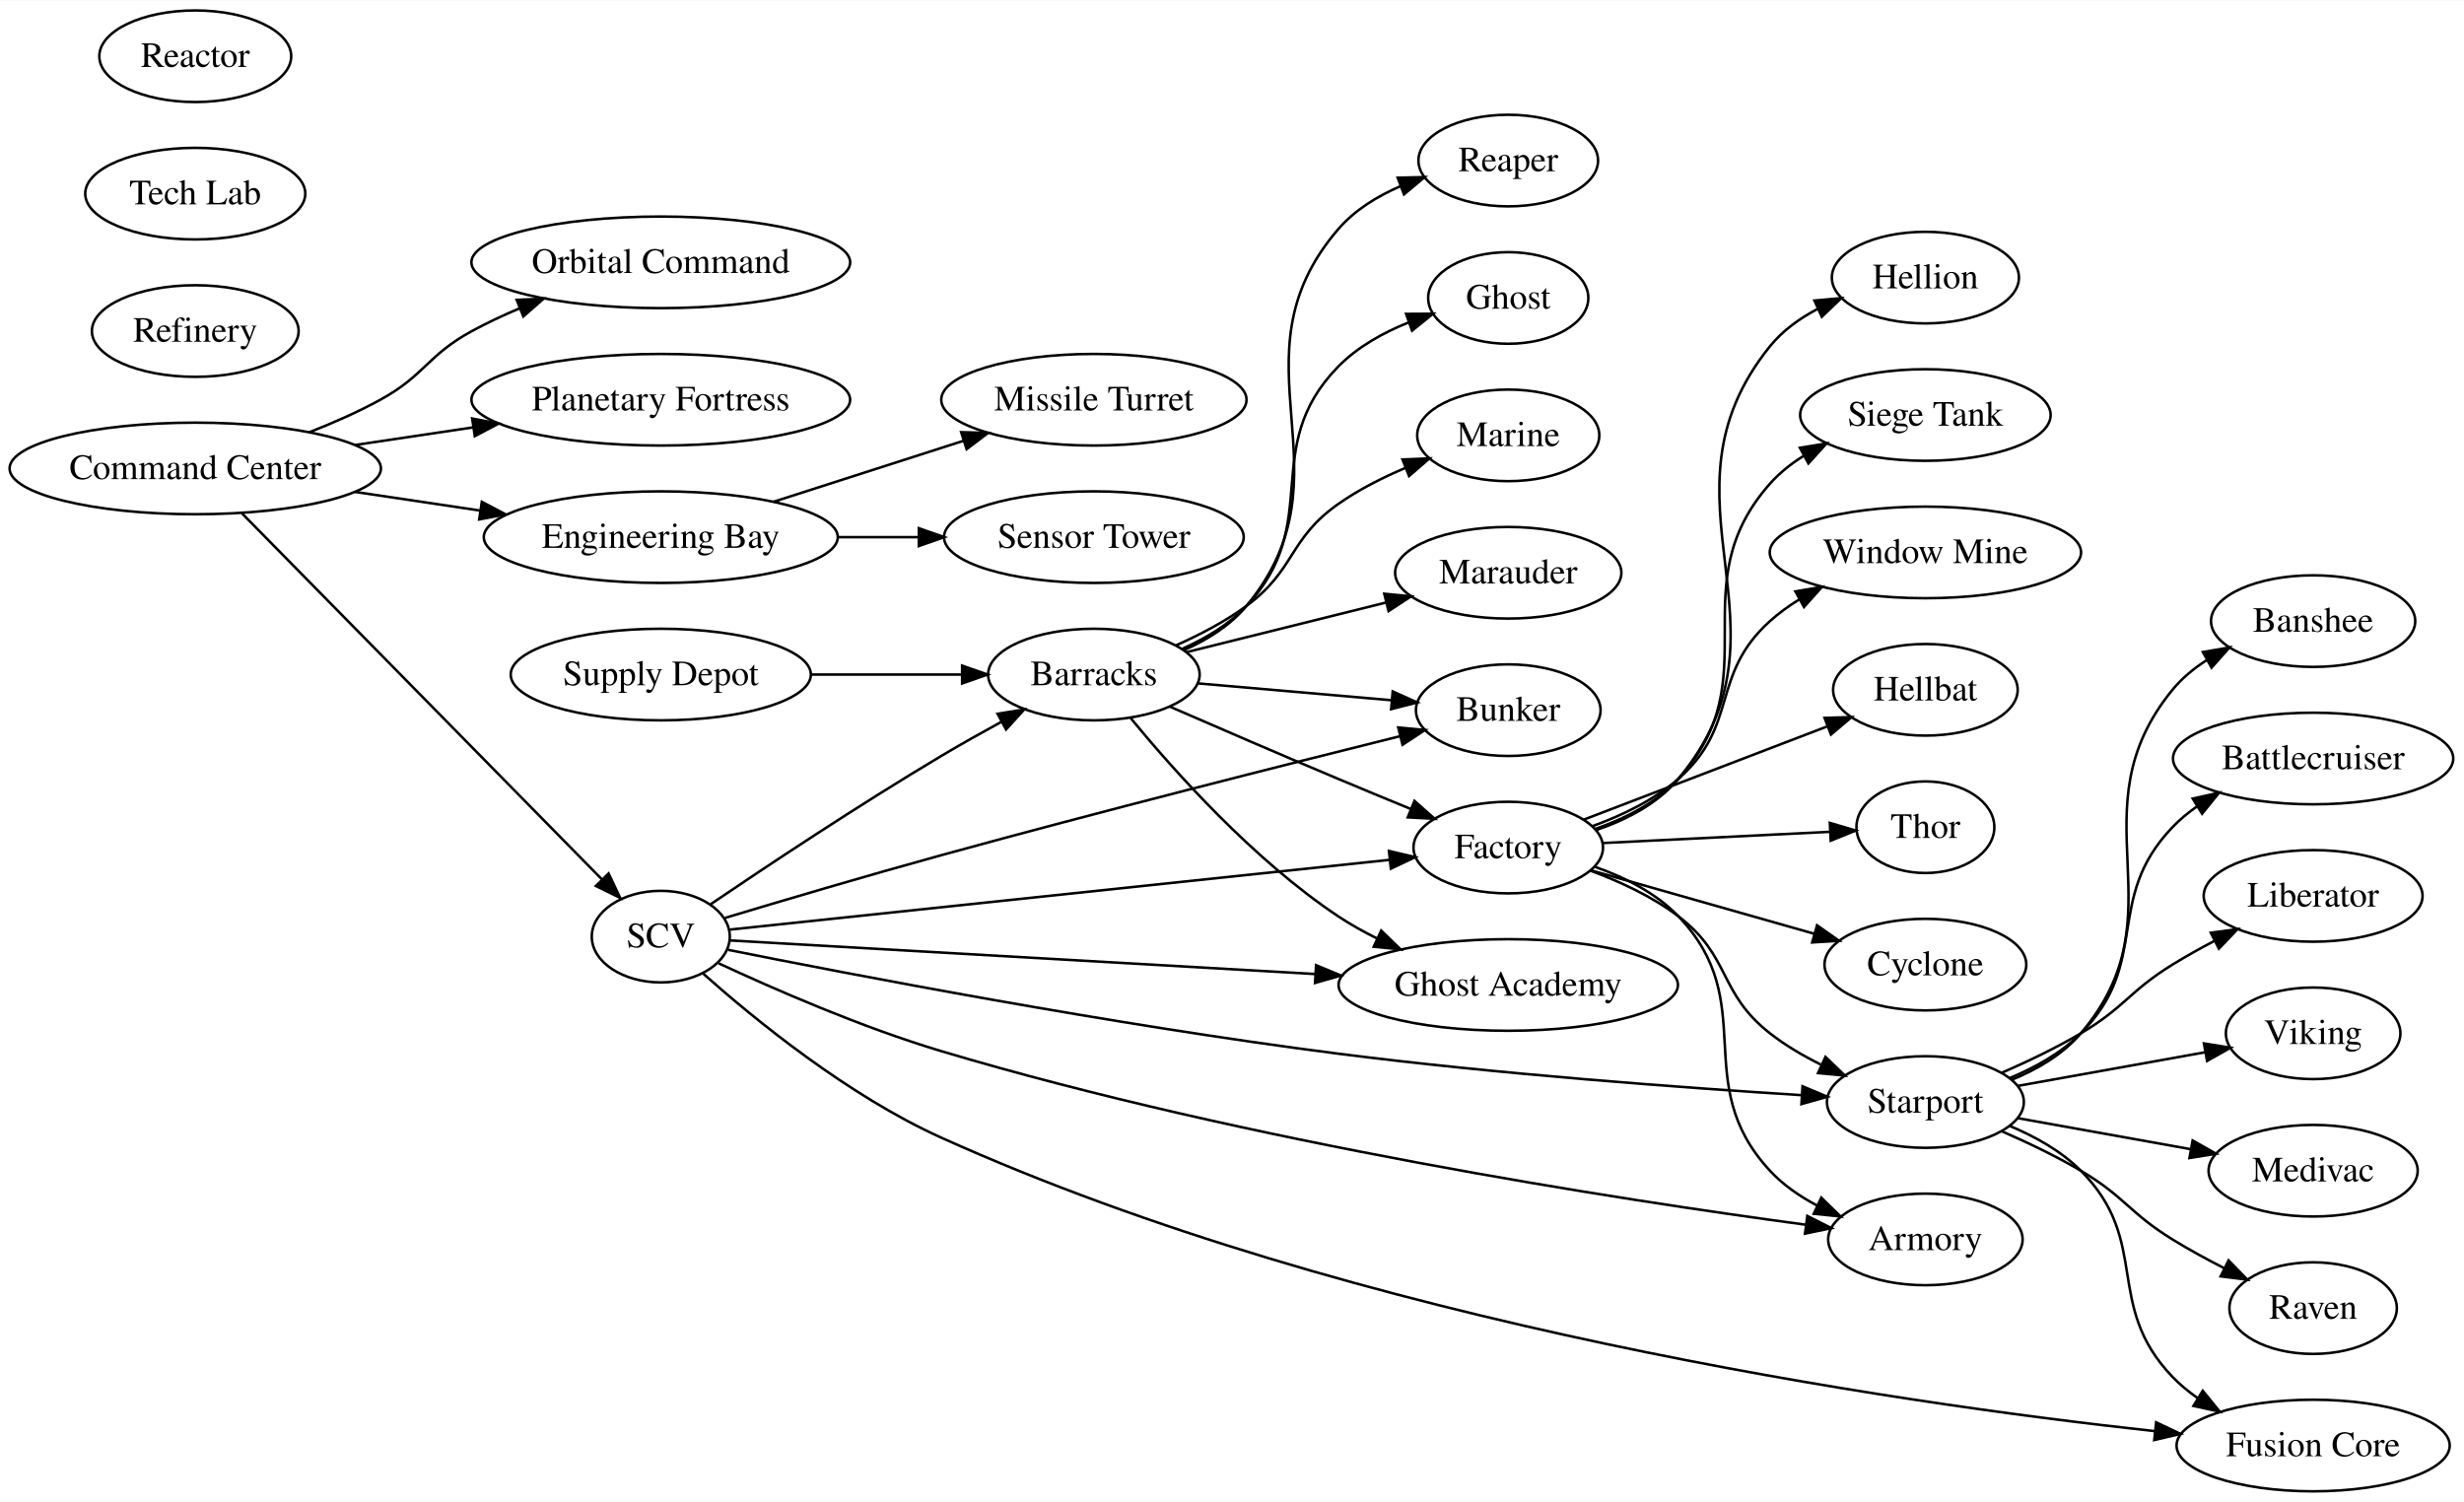
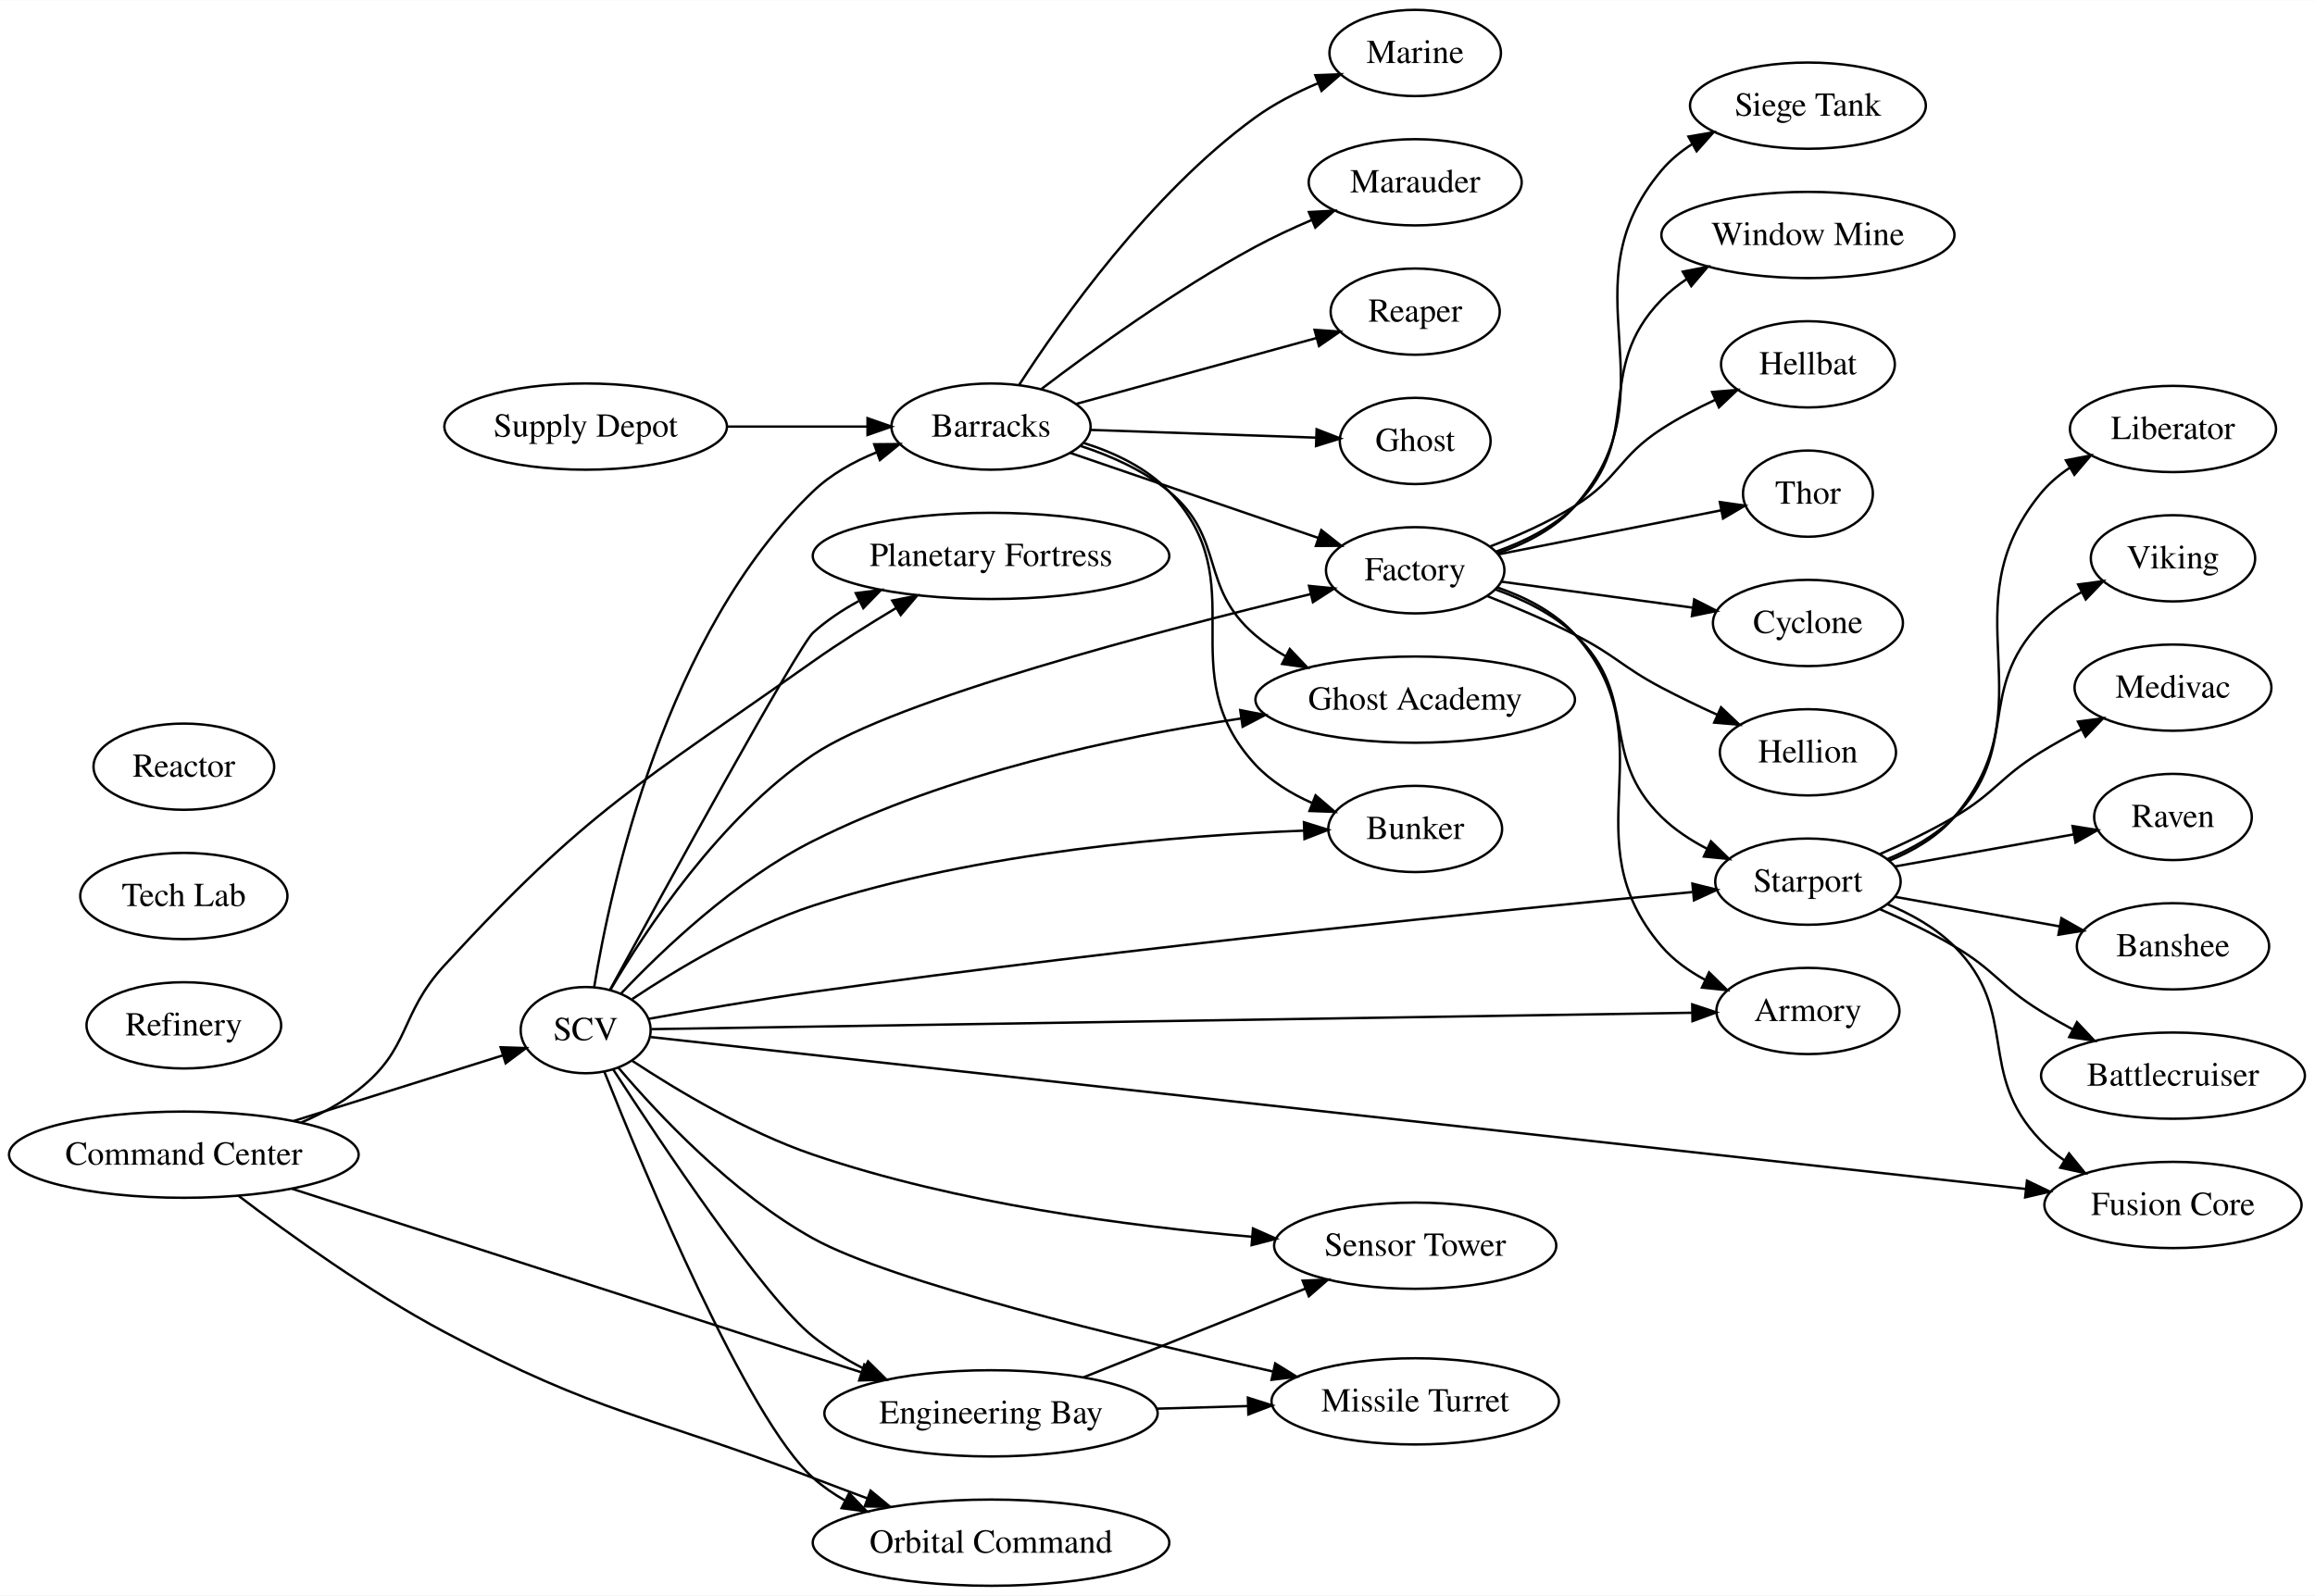
- <svg xmlns="http://www.w3.org/2000/svg" width="968pt" height="590pt" viewBox="0.00 0.00 968.34 590.00">
-   <g id="graph0" class="graph" transform="scale(1 1) rotate(0) translate(4 586)">
-     <polygon fill="white" stroke="none" points="-4,4 -4,-586 964.336,-586 964.336,4 -4,4" />
+ <svg xmlns="http://www.w3.org/2000/svg" width="966pt" height="666pt" viewBox="0.00 0.00 966.33 666.00">
+   <g id="graph0" class="graph" transform="scale(1 1) rotate(0) translate(4 662)">
+     <polygon fill="white" stroke="none" points="-4,4 -4,-662 962.332,-662 962.332,4 -4,4" />
    <g id="node1" class="node">
-       <ellipse fill="none" stroke="black" cx="255.686" cy="-321" rx="58.984" ry="18" />
-       <text text-anchor="middle" x="255.686" y="-316.8" font-family="Times,serif" font-size="14.00">Supply Depot</text>
+       <ellipse fill="none" stroke="black" cx="240.465" cy="-484" rx="58.984" ry="18" />
+       <text text-anchor="middle" x="240.465" y="-479.8" font-family="Times,serif" font-size="14.00">Supply Depot</text>
    </g>
    <g id="node2" class="node">
-       <ellipse fill="none" stroke="black" cx="425.893" cy="-321" rx="41.568" ry="18" />
-       <text text-anchor="middle" x="425.893" y="-316.8" font-family="Times,serif" font-size="14.00">Barracks</text>
+       <ellipse fill="none" stroke="black" cx="409.67" cy="-484" rx="41.568" ry="18" />
+       <text text-anchor="middle" x="409.67" y="-479.8" font-family="Times,serif" font-size="14.00">Barracks</text>
    </g>
    <g id="edge1" class="edge">
-       <path fill="none" stroke="black" d="M315.045,-321C334.26,-321 355.458,-321 374.066,-321" />
-       <polygon fill="black" stroke="black" points="374.108,-324.5 384.108,-321 374.108,-317.5 374.108,-324.5" />
+       <path fill="none" stroke="black" d="M299.476,-484C318.488,-484 339.454,-484 357.889,-484" />
+       <polygon fill="black" stroke="black" points="358.128,-487.5 368.128,-484 358.128,-480.5 358.128,-487.5" />
    </g>
    <g id="node4" class="node">
-       <ellipse fill="none" stroke="black" cx="588.734" cy="-415" rx="35.789" ry="18" />
-       <text text-anchor="middle" x="588.734" y="-410.8" font-family="Times,serif" font-size="14.00">Marine</text>
+       <ellipse fill="none" stroke="black" cx="586.73" cy="-640" rx="35.789" ry="18" />
+       <text text-anchor="middle" x="586.73" y="-635.8" font-family="Times,serif" font-size="14.00">Marine</text>
    </g>
    <g id="edge3" class="edge">
-       <path fill="none" stroke="black" d="M458.224,-332.492C467.568,-336.652 477.536,-341.865 485.887,-348 505.162,-362.16 502.332,-374.229 521.887,-388 529.91,-393.65 539.291,-398.392 548.417,-402.247" />
-       <polygon fill="black" stroke="black" points="547.18,-405.521 557.766,-405.943 549.753,-399.012 547.18,-405.521" />
+       <path fill="none" stroke="black" d="M421.365,-501.337C438.9,-528.497 476.214,-581.247 519.884,-613 527.82,-618.77 537.168,-623.559 546.29,-627.419" />
+       <polygon fill="black" stroke="black" points="545.057,-630.696 555.644,-631.109 547.626,-624.184 545.057,-630.696" />
    </g>
    <g id="node5" class="node">
-       <ellipse fill="none" stroke="black" cx="588.734" cy="-361" rx="44.458" ry="18" />
-       <text text-anchor="middle" x="588.734" y="-356.8" font-family="Times,serif" font-size="14.00">Marauder</text>
+       <ellipse fill="none" stroke="black" cx="586.73" cy="-586" rx="44.458" ry="18" />
+       <text text-anchor="middle" x="586.73" y="-581.8" font-family="Times,serif" font-size="14.00">Marauder</text>
    </g>
    <g id="edge4" class="edge">
-       <path fill="none" stroke="black" d="M462.191,-329.778C485.191,-335.498 515.473,-343.029 540.533,-349.262" />
-       <polygon fill="black" stroke="black" points="540.013,-352.739 550.562,-351.755 541.702,-345.945 540.013,-352.739" />
+       <path fill="none" stroke="black" d="M430.772,-499.745C452.075,-515.957 487.103,-541.285 519.884,-559 527.384,-563.053 535.624,-566.883 543.662,-570.315" />
+       <polygon fill="black" stroke="black" points="542.368,-573.567 552.946,-574.151 545.041,-567.098 542.368,-573.567" />
    </g>
    <g id="node6" class="node">
-       <ellipse fill="none" stroke="black" cx="588.734" cy="-523" rx="35.296" ry="18" />
-       <text text-anchor="middle" x="588.734" y="-518.8" font-family="Times,serif" font-size="14.00">Reaper</text>
+       <ellipse fill="none" stroke="black" cx="586.73" cy="-532" rx="35.296" ry="18" />
+       <text text-anchor="middle" x="586.73" y="-527.8" font-family="Times,serif" font-size="14.00">Reaper</text>
    </g>
    <g id="edge5" class="edge">
-       <path fill="none" stroke="black" d="M461.307,-330.609C470.431,-334.65 479.505,-340.269 485.887,-348 528.983,-400.206 477.754,-444.668 521.887,-496 528.344,-503.51 537.213,-508.964 546.35,-512.913" />
-       <polygon fill="black" stroke="black" points="545.288,-516.253 555.88,-516.507 547.758,-509.703 545.288,-516.253" />
+       <path fill="none" stroke="black" d="M445.257,-493.483C474.083,-501.387 515.182,-512.656 545.481,-520.964" />
+       <polygon fill="black" stroke="black" points="544.74,-524.39 555.309,-523.659 546.591,-517.639 544.74,-524.39" />
    </g>
    <g id="node7" class="node">
-       <ellipse fill="none" stroke="black" cx="588.734" cy="-469" rx="31.472" ry="18" />
-       <text text-anchor="middle" x="588.734" y="-464.8" font-family="Times,serif" font-size="14.00">Ghost</text>
+       <ellipse fill="none" stroke="black" cx="586.73" cy="-478" rx="31.472" ry="18" />
+       <text text-anchor="middle" x="586.73" y="-473.8" font-family="Times,serif" font-size="14.00">Ghost</text>
    </g>
    <g id="edge6" class="edge">
-       <path fill="none" stroke="black" d="M460.696,-331.147C469.807,-335.2 479.027,-340.69 485.887,-348 516.501,-380.622 490.626,-409.999 521.887,-442 529.477,-449.769 539.618,-455.387 549.664,-459.414" />
-       <polygon fill="black" stroke="black" points="548.586,-462.745 559.18,-462.806 550.936,-456.151 548.586,-462.745" />
+       <path fill="none" stroke="black" d="M451.273,-482.608C479.485,-481.641 516.932,-480.358 545.141,-479.391" />
+       <polygon fill="black" stroke="black" points="545.588,-482.878 555.462,-479.037 545.348,-475.882 545.588,-482.878" />
    </g>
    <g id="node8" class="node">
-       <ellipse fill="none" stroke="black" cx="588.734" cy="-253" rx="37.242" ry="18" />
-       <text text-anchor="middle" x="588.734" y="-248.8" font-family="Times,serif" font-size="14.00">Factory</text>
+       <ellipse fill="none" stroke="black" cx="586.73" cy="-424" rx="37.242" ry="18" />
+       <text text-anchor="middle" x="586.73" y="-419.8" font-family="Times,serif" font-size="14.00">Factory</text>
    </g>
    <g id="edge7" class="edge">
-       <path fill="none" stroke="black" d="M455.937,-308.301C474.715,-300.131 499.702,-289.335 521.887,-280 531.1,-276.123 541.066,-272.001 550.389,-268.174" />
-       <polygon fill="black" stroke="black" points="551.884,-271.344 559.813,-264.317 549.232,-264.866 551.884,-271.344" />
+       <path fill="none" stroke="black" d="M442.779,-472.995C471.904,-463.013 514.937,-448.264 546.175,-437.557" />
+       <polygon fill="black" stroke="black" points="547.545,-440.788 555.87,-434.234 545.275,-434.166 547.545,-440.788" />
    </g>
    <g id="node9" class="node">
-       <ellipse fill="none" stroke="black" cx="588.734" cy="-199" rx="66.694" ry="18" />
-       <text text-anchor="middle" x="588.734" y="-194.8" font-family="Times,serif" font-size="14.00">Ghost Academy</text>
+       <ellipse fill="none" stroke="black" cx="586.73" cy="-370" rx="66.694" ry="18" />
+       <text text-anchor="middle" x="586.73" y="-365.8" font-family="Times,serif" font-size="14.00">Ghost Academy</text>
    </g>
    <g id="edge9" class="edge">
-       <path fill="none" stroke="black" d="M440.376,-303.844C457.455,-283.063 488.686,-248.1 521.887,-226 526.697,-222.798 531.947,-219.865 537.316,-217.21" />
-       <polygon fill="black" stroke="black" points="538.8,-220.38 546.407,-213.004 535.861,-214.027 538.8,-220.38" />
+       <path fill="none" stroke="black" d="M447.1,-475.892C459.728,-471.773 473.347,-465.729 483.884,-457 507.832,-437.161 496.295,-417.265 519.884,-397 523.767,-393.664 528.119,-390.7 532.685,-388.076" />
+       <polygon fill="black" stroke="black" points="534.385,-391.137 541.664,-383.439 531.173,-384.918 534.385,-391.137" />
    </g>
    <g id="node10" class="node">
-       <ellipse fill="none" stroke="black" cx="588.734" cy="-307" rx="36.282" ry="18" />
-       <text text-anchor="middle" x="588.734" y="-302.8" font-family="Times,serif" font-size="14.00">Bunker</text>
+       <ellipse fill="none" stroke="black" cx="586.73" cy="-316" rx="36.282" ry="18" />
+       <text text-anchor="middle" x="586.73" y="-311.8" font-family="Times,serif" font-size="14.00">Bunker</text>
    </g>
    <g id="edge11" class="edge">
-       <path fill="none" stroke="black" d="M467.065,-317.503C490.084,-315.5 519.031,-312.98 542.802,-310.911" />
-       <polygon fill="black" stroke="black" points="543.321,-314.379 552.979,-310.025 542.714,-307.406 543.321,-314.379" />
+       <path fill="none" stroke="black" d="M448.303,-477.182C461.053,-473.193 474.441,-466.902 483.884,-457 520.553,-418.549 483.909,-382.102 519.884,-343 526.334,-335.989 534.873,-330.752 543.657,-326.856" />
+       <polygon fill="black" stroke="black" points="545.152,-330.029 553.197,-323.135 542.608,-323.508 545.152,-330.029" />
    </g>
    <g id="node3" class="node">
-       <ellipse fill="none" stroke="black" cx="255.686" cy="-218" rx="27.122" ry="18" />
-       <text text-anchor="middle" x="255.686" y="-213.8" font-family="Times,serif" font-size="14.00">SCV</text>
+       <ellipse fill="none" stroke="black" cx="240.465" cy="-232" rx="27.122" ry="18" />
+       <text text-anchor="middle" x="240.465" y="-227.8" font-family="Times,serif" font-size="14.00">SCV</text>
    </g>
    <g id="edge2" class="edge">
-       <path fill="none" stroke="black" d="M275.34,-230.775C296.856,-245.358 333.443,-269.688 365.9,-289 373.457,-293.496 381.685,-298.123 389.532,-302.412" />
-       <polygon fill="black" stroke="black" points="388.044,-305.586 398.506,-307.263 391.374,-299.428 388.044,-305.586" />
+       <path fill="none" stroke="black" d="M244.006,-249.912C250.891,-291.947 273.721,-397.827 335.457,-457 342.866,-464.101 352.3,-469.364 361.913,-473.254" />
+       <polygon fill="black" stroke="black" points="360.922,-476.617 371.517,-476.705 363.289,-470.03 360.922,-476.617" />
    </g>
    <g id="edge8" class="edge">
-       <path fill="none" stroke="black" d="M282.94,-220.776C339.088,-226.712 471.442,-240.705 541.835,-248.147" />
-       <polygon fill="black" stroke="black" points="541.855,-251.669 552.167,-249.24 542.591,-244.708 541.855,-251.669" />
+       <path fill="none" stroke="black" d="M250.724,-248.707C265.437,-273.735 296.514,-320.811 335.457,-347 369.672,-370.01 481.063,-399.073 543.077,-414.057" />
+       <polygon fill="black" stroke="black" points="542.412,-417.497 552.953,-416.425 544.044,-410.69 542.412,-417.497" />
    </g>
    <g id="edge10" class="edge">
-       <path fill="none" stroke="black" d="M282.94,-216.493C332.089,-213.672 439.628,-207.5 512.889,-203.296" />
-       <polygon fill="black" stroke="black" points="513.206,-206.783 522.989,-202.716 512.805,-199.795 513.206,-206.783" />
+       <path fill="none" stroke="black" d="M255.196,-247.252C272.249,-265.24 303.071,-294.743 335.457,-311 391.842,-339.304 462.248,-354.339 514.009,-362.129" />
+       <polygon fill="black" stroke="black" points="513.704,-365.621 524.103,-363.592 514.708,-358.693 513.704,-365.621" />
    </g>
    <g id="edge12" class="edge">
-       <path fill="none" stroke="black" d="M280.911,-225.351C302.999,-231.993 336.561,-241.935 365.9,-250 428.504,-267.21 501.493,-285.654 546.151,-296.757" />
-       <polygon fill="black" stroke="black" points="545.504,-300.203 556.053,-299.214 547.19,-293.409 545.504,-300.203" />
+       <path fill="none" stroke="black" d="M259.93,-244.998C278.213,-257.176 307.453,-274.836 335.457,-284 404.59,-306.623 489.343,-313.361 540.361,-315.303" />
+       <polygon fill="black" stroke="black" points="540.298,-318.803 550.409,-315.64 540.532,-311.807 540.298,-318.803" />
    </g>
    <g id="node11" class="node">
-       <ellipse fill="none" stroke="black" cx="752.671" cy="-153" rx="38.696" ry="18" />
-       <text text-anchor="middle" x="752.671" y="-148.8" font-family="Times,serif" font-size="14.00">Starport</text>
+       <ellipse fill="none" stroke="black" cx="750.668" cy="-294" rx="38.696" ry="18" />
+       <text text-anchor="middle" x="750.668" y="-289.8" font-family="Times,serif" font-size="14.00">Starport</text>
    </g>
    <g id="edge14" class="edge">
-       <path fill="none" stroke="black" d="M282.173,-212.798C329.304,-203.352 433.355,-183.315 521.887,-172 584.642,-163.979 657.492,-158.62 704.054,-155.694" />
-       <polygon fill="black" stroke="black" points="704.386,-159.18 714.151,-155.071 703.955,-152.193 704.386,-159.18" />
+       <path fill="none" stroke="black" d="M266.934,-236.747C285.807,-240.164 312.181,-244.729 335.457,-248 468.042,-266.631 625.375,-282.362 702.403,-289.651" />
+       <polygon fill="black" stroke="black" points="702.444,-293.171 712.728,-290.623 703.1,-286.201 702.444,-293.171" />
    </g>
    <g id="node12" class="node">
-       <ellipse fill="none" stroke="black" cx="752.671" cy="-99" rx="38.211" ry="18" />
-       <text text-anchor="middle" x="752.671" y="-94.8" font-family="Times,serif" font-size="14.00">Armory</text>
+       <ellipse fill="none" stroke="black" cx="750.668" cy="-240" rx="38.211" ry="18" />
+       <text text-anchor="middle" x="750.668" y="-235.8" font-family="Times,serif" font-size="14.00">Armory</text>
    </g>
    <g id="edge16" class="edge">
-       <path fill="none" stroke="black" d="M278.387,-207.532C300.093,-197.429 334.657,-182.329 365.9,-173 485.947,-137.153 632.366,-114.646 705.483,-104.794" />
-       <polygon fill="black" stroke="black" points="706.275,-108.219 715.726,-103.432 705.352,-101.28 706.275,-108.219" />
+       <path fill="none" stroke="black" d="M268.073,-232.419C349.718,-233.704 597.471,-237.604 702.162,-239.252" />
+       <polygon fill="black" stroke="black" points="702.376,-242.756 712.429,-239.414 702.486,-235.757 702.376,-242.756" />
    </g>
    <g id="node25" class="node">
-       <ellipse fill="none" stroke="black" cx="905.049" cy="-18" rx="53.68" ry="18" />
-       <text text-anchor="middle" x="905.049" y="-13.8" font-family="Times,serif" font-size="14.00">Fusion Core</text>
+       <ellipse fill="none" stroke="black" cx="903.045" cy="-159" rx="53.68" ry="18" />
+       <text text-anchor="middle" x="903.045" y="-154.8" font-family="Times,serif" font-size="14.00">Fusion Core</text>
    </g>
    <g id="edge30" class="edge">
-       <path fill="none" stroke="black" d="M272.394,-203.41C292.521,-185.522 329.209,-155.548 365.9,-139 528.782,-65.537 740.119,-34.883 842.743,-23.66" />
-       <polygon fill="black" stroke="black" points="843.354,-27.115 852.925,-22.572 842.61,-20.155 843.354,-27.115" />
+       <path fill="none" stroke="black" d="M267.768,-229.093C364.57,-218.396 702.582,-181.042 841.612,-165.678" />
+       <polygon fill="black" stroke="black" points="842.114,-169.144 851.669,-164.567 841.345,-162.187 842.114,-169.144" />
+     </g>
+     <g id="node30" class="node">
+       <ellipse fill="none" stroke="black" cx="409.67" cy="-18" rx="74.427" ry="18" />
+       <text text-anchor="middle" x="409.67" y="-13.8" font-family="Times,serif" font-size="14.00">Orbital Command</text>
+     </g>
+     <g id="edge33" class="edge">
+       <path fill="none" stroke="black" d="M248.224,-214.74C264.755,-173.269 307.887,-69.632 335.457,-45 339.397,-41.48 343.836,-38.406 348.53,-35.723" />
+       <polygon fill="black" stroke="black" points="350.462,-38.668 357.807,-31.033 347.304,-32.421 350.462,-38.668" />
+     </g>
+     <g id="node31" class="node">
+       <ellipse fill="none" stroke="black" cx="409.67" cy="-430" rx="74.419" ry="18" />
+       <text text-anchor="middle" x="409.67" y="-425.8" font-family="Times,serif" font-size="14.00">Planetary Fortress</text>
+     </g>
+     <g id="edge35" class="edge">
+       <path fill="none" stroke="black" d="M250.583,-248.763C272.949,-289.79 329.17,-392.33 335.457,-398 341.052,-403.046 347.568,-407.391 354.363,-411.105" />
+       <polygon fill="black" stroke="black" points="353.231,-414.452 363.741,-415.787 356.357,-408.189 353.231,-414.452" />
+     </g>
+     <g id="node32" class="node">
+       <ellipse fill="none" stroke="black" cx="409.67" cy="-72" rx="69.567" ry="18" />
+       <text text-anchor="middle" x="409.67" y="-67.8" font-family="Times,serif" font-size="14.00">Engineering Bay</text>
+     </g>
+     <g id="edge37" class="edge">
+       <path fill="none" stroke="black" d="M251.966,-215.579C271.809,-184.932 314.682,-120.62 335.457,-104 341.779,-98.943 349.023,-94.528 356.44,-90.727" />
+       <polygon fill="black" stroke="black" points="358.348,-93.695 365.872,-86.236 355.339,-87.375 358.348,-93.695" />
+     </g>
+     <g id="node33" class="node">
+       <ellipse fill="none" stroke="black" cx="586.73" cy="-77" rx="59.988" ry="18" />
+       <text text-anchor="middle" x="586.73" y="-72.8" font-family="Times,serif" font-size="14.00">Missile Turret</text>
+     </g>
+     <g id="edge39" class="edge">
+       <path fill="none" stroke="black" d="M254.089,-216.374C270.715,-196.822 301.811,-163.646 335.457,-145 368.26,-126.821 464.351,-103.507 527.471,-89.438" />
+       <polygon fill="black" stroke="black" points="528.296,-92.84 537.304,-87.262 526.784,-86.006 528.296,-92.84" />
+     </g>
+     <g id="node34" class="node">
+       <ellipse fill="none" stroke="black" cx="586.73" cy="-142" rx="58.897" ry="18" />
+       <text text-anchor="middle" x="586.73" y="-137.8" font-family="Times,serif" font-size="14.00">Sensor Tower</text>
+     </g>
+     <g id="edge41" class="edge">
+       <path fill="none" stroke="black" d="M259.978,-219.146C278.297,-207.075 307.563,-189.492 335.457,-180 395.525,-159.559 467.441,-150.088 518.737,-145.715" />
+       <polygon fill="black" stroke="black" points="519.027,-149.203 528.712,-144.906 518.462,-142.226 519.027,-149.203" />
    </g>
    <g id="edge13" class="edge">
-       <path fill="none" stroke="black" d="M620.973,-243.95C632.547,-239.666 645.335,-233.755 655.581,-226 676.28,-210.331 671.144,-196.01 691.581,-180 697.585,-175.296 704.538,-171.211 711.54,-167.741" />
-       <polygon fill="black" stroke="black" points="713.399,-170.739 721.031,-163.391 710.482,-164.376 713.399,-170.739" />
+       <path fill="none" stroke="black" d="M620.28,-415.978C631.879,-411.837 644.342,-405.756 653.577,-397 680.7,-371.284 662.884,-347.162 689.577,-321 694.968,-315.716 701.573,-311.362 708.408,-307.81" />
+       <polygon fill="black" stroke="black" points="710.188,-310.842 717.779,-303.451 707.236,-304.495 710.188,-310.842" />
    </g>
    <g id="edge15" class="edge">
-       <path fill="none" stroke="black" d="M622.75,-245.446C634.402,-241.359 646.78,-235.193 655.581,-226 688.246,-191.879 659.485,-160.658 691.581,-126 696.71,-120.462 703.188,-115.984 709.979,-112.389" />
-       <polygon fill="black" stroke="black" points="711.758,-115.421 719.336,-108.017 708.795,-109.079 711.758,-115.421" />
+       <path fill="none" stroke="black" d="M621.124,-416.794C632.82,-412.748 645.129,-406.518 653.577,-397 693.374,-352.162 650.529,-312.492 689.577,-267 694.494,-261.272 700.869,-256.703 707.624,-253.076" />
+       <polygon fill="black" stroke="black" points="709.402,-256.108 716.97,-248.694 706.43,-249.77 709.402,-256.108" />
    </g>
    <g id="node13" class="node">
-       <ellipse fill="none" stroke="black" cx="752.671" cy="-477" rx="36.766" ry="18" />
-       <text text-anchor="middle" x="752.671" y="-472.8" font-family="Times,serif" font-size="14.00">Hellion</text>
+       <ellipse fill="none" stroke="black" cx="750.668" cy="-348" rx="36.766" ry="18" />
+       <text text-anchor="middle" x="750.668" y="-343.8" font-family="Times,serif" font-size="14.00">Hellion</text>
    </g>
    <g id="edge17" class="edge">
-       <path fill="none" stroke="black" d="M623.104,-259.816C634.94,-263.826 647.35,-270.132 655.581,-280 705.048,-339.309 643.103,-389.879 691.581,-450 696.578,-456.198 703.3,-461.021 710.44,-464.759" />
-       <polygon fill="black" stroke="black" points="709.058,-467.976 719.609,-468.936 711.96,-461.605 709.058,-467.976" />
+       <path fill="none" stroke="black" d="M616.697,-413.278C628.345,-408.671 641.783,-402.974 653.577,-397 670.305,-388.527 672.992,-383.749 689.577,-375 696.984,-371.092 705.071,-367.211 712.842,-363.661" />
+       <polygon fill="black" stroke="black" points="714.402,-366.797 722.097,-359.515 711.54,-360.409 714.402,-366.797" />
    </g>
    <g id="node14" class="node">
-       <ellipse fill="none" stroke="black" cx="752.671" cy="-423" rx="49.226" ry="18" />
-       <text text-anchor="middle" x="752.671" y="-418.8" font-family="Times,serif" font-size="14.00">Siege Tank</text>
+       <ellipse fill="none" stroke="black" cx="750.668" cy="-618" rx="49.226" ry="18" />
+       <text text-anchor="middle" x="750.668" y="-613.8" font-family="Times,serif" font-size="14.00">Siege Tank</text>
    </g>
    <g id="edge18" class="edge">
-       <path fill="none" stroke="black" d="M622.972,-260.346C634.65,-264.409 646.987,-270.613 655.581,-280 692.031,-319.816 655.795,-355.585 691.581,-396 695.324,-400.228 699.859,-403.829 704.741,-406.889" />
-       <polygon fill="black" stroke="black" points="703.35,-410.117 713.806,-411.828 706.7,-403.97 703.35,-410.117" />
+       <path fill="none" stroke="black" d="M621.219,-431.123C632.925,-435.16 645.217,-441.405 653.577,-451 695.779,-499.441 648.183,-541.866 689.577,-591 693.169,-595.264 697.573,-598.883 702.348,-601.949" />
+       <polygon fill="black" stroke="black" points="700.807,-605.096 711.249,-606.887 704.203,-598.975 700.807,-605.096" />
    </g>
    <g id="node15" class="node">
-       <ellipse fill="none" stroke="black" cx="752.671" cy="-369" rx="61.181" ry="18" />
-       <text text-anchor="middle" x="752.671" y="-364.8" font-family="Times,serif" font-size="14.00">Window Mine</text>
+       <ellipse fill="none" stroke="black" cx="750.668" cy="-564" rx="61.181" ry="18" />
+       <text text-anchor="middle" x="750.668" y="-559.8" font-family="Times,serif" font-size="14.00">Window Mine</text>
    </g>
    <g id="edge19" class="edge">
-       <path fill="none" stroke="black" d="M621.9,-261.444C633.454,-265.634 645.987,-271.638 655.581,-280 679.6,-300.937 667.911,-320.668 691.581,-342 695.112,-345.182 699.08,-348.043 703.251,-350.603" />
-       <polygon fill="black" stroke="black" points="701.574,-353.675 712.02,-355.44 704.955,-347.546 701.574,-353.675" />
+       <path fill="none" stroke="black" d="M620.499,-431.797C632.122,-435.912 644.545,-442.034 653.577,-451 682.983,-480.192 660.658,-507.324 689.577,-537 692.715,-540.22 696.306,-543.088 700.138,-545.636" />
+       <polygon fill="black" stroke="black" points="698.426,-548.69 708.826,-550.715 701.959,-542.646 698.426,-548.69" />
    </g>
    <g id="node16" class="node">
-       <ellipse fill="none" stroke="black" cx="752.671" cy="-315" rx="36.273" ry="18" />
-       <text text-anchor="middle" x="752.671" y="-310.8" font-family="Times,serif" font-size="14.00">Hellbat</text>
+       <ellipse fill="none" stroke="black" cx="750.668" cy="-510" rx="36.273" ry="18" />
+       <text text-anchor="middle" x="750.668" y="-505.8" font-family="Times,serif" font-size="14.00">Hellbat</text>
    </g>
    <g id="edge20" class="edge">
-       <path fill="none" stroke="black" d="M618.312,-263.942C644.988,-274.155 684.959,-289.458 714.185,-300.648" />
-       <polygon fill="black" stroke="black" points="713.059,-303.965 723.649,-304.271 715.562,-297.427 713.059,-303.965" />
+       <path fill="none" stroke="black" d="M617.944,-433.931C629.516,-438.356 642.571,-444.132 653.577,-451 671.738,-462.333 671.606,-471.368 689.577,-483 696.539,-487.507 704.379,-491.627 712.04,-495.217" />
+       <polygon fill="black" stroke="black" points="710.668,-498.438 721.226,-499.325 713.526,-492.048 710.668,-498.438" />
    </g>
    <g id="node17" class="node">
-       <ellipse fill="none" stroke="black" cx="752.671" cy="-261" rx="27.096" ry="18" />
-       <text text-anchor="middle" x="752.671" y="-256.8" font-family="Times,serif" font-size="14.00">Thor</text>
+       <ellipse fill="none" stroke="black" cx="750.668" cy="-456" rx="27.096" ry="18" />
+       <text text-anchor="middle" x="750.668" y="-451.8" font-family="Times,serif" font-size="14.00">Thor</text>
    </g>
    <g id="edge21" class="edge">
-       <path fill="none" stroke="black" d="M626.076,-254.795C652.666,-256.109 688.595,-257.884 715.212,-259.199" />
-       <polygon fill="black" stroke="black" points="715.116,-262.698 725.277,-259.696 715.461,-255.707 715.116,-262.698" />
+       <path fill="none" stroke="black" d="M621.284,-430.63C648.474,-436.003 686.68,-443.553 714.336,-449.018" />
+       <polygon fill="black" stroke="black" points="713.886,-452.497 724.375,-451.002 715.243,-445.63 713.886,-452.497" />
    </g>
    <g id="node18" class="node">
-       <ellipse fill="none" stroke="black" cx="752.671" cy="-207" rx="39.656" ry="18" />
-       <text text-anchor="middle" x="752.671" y="-202.8" font-family="Times,serif" font-size="14.00">Cyclone</text>
+       <ellipse fill="none" stroke="black" cx="750.668" cy="-402" rx="39.656" ry="18" />
+       <text text-anchor="middle" x="750.668" y="-397.8" font-family="Times,serif" font-size="14.00">Cyclone</text>
    </g>
    <g id="edge22" class="edge">
-       <path fill="none" stroke="black" d="M621.341,-244.022C646.344,-236.919 681.502,-226.932 709.002,-219.121" />
-       <polygon fill="black" stroke="black" points="710.091,-222.45 718.754,-216.351 708.178,-215.716 710.091,-222.45" />
+       <path fill="none" stroke="black" d="M622.868,-419.226C646.169,-416.061 677.02,-411.87 702.457,-408.414" />
+       <polygon fill="black" stroke="black" points="703.191,-411.846 712.629,-407.032 702.248,-404.91 703.191,-411.846" />
    </g>
    <g id="node19" class="node">
-       <ellipse fill="none" stroke="black" cx="905.049" cy="-180" rx="34.292" ry="18" />
-       <text text-anchor="middle" x="905.049" y="-175.8" font-family="Times,serif" font-size="14.00">Viking</text>
+       <ellipse fill="none" stroke="black" cx="903.045" cy="-429" rx="34.292" ry="18" />
+       <text text-anchor="middle" x="903.045" y="-424.8" font-family="Times,serif" font-size="14.00">Viking</text>
    </g>
    <g id="edge23" class="edge">
-       <path fill="none" stroke="black" d="M788.928,-159.33C811.009,-163.295 839.563,-168.422 862.709,-172.578" />
-       <polygon fill="black" stroke="black" points="862.129,-176.029 872.591,-174.352 863.367,-169.14 862.129,-176.029" />
+       <path fill="none" stroke="black" d="M783.665,-303.34C793.623,-307.479 804.01,-313.22 811.758,-321 839.558,-348.913 820.511,-373.547 847.758,-402 852.601,-407.057 858.592,-411.309 864.807,-414.832" />
+       <polygon fill="black" stroke="black" points="863.466,-418.077 873.967,-419.483 866.635,-411.835 863.466,-418.077" />
    </g>
    <g id="node20" class="node">
-       <ellipse fill="none" stroke="black" cx="905.049" cy="-126" rx="41.092" ry="18" />
-       <text text-anchor="middle" x="905.049" y="-121.8" font-family="Times,serif" font-size="14.00">Medivac</text>
+       <ellipse fill="none" stroke="black" cx="903.045" cy="-375" rx="41.092" ry="18" />
+       <text text-anchor="middle" x="903.045" y="-370.8" font-family="Times,serif" font-size="14.00">Medivac</text>
    </g>
    <g id="edge24" class="edge">
-       <path fill="none" stroke="black" d="M788.928,-146.67C809.162,-143.037 834.832,-138.428 856.795,-134.484" />
-       <polygon fill="black" stroke="black" points="857.691,-137.88 866.915,-132.667 856.453,-130.99 857.691,-137.88" />
+       <path fill="none" stroke="black" d="M780.744,-305.519C790.809,-309.907 802.005,-315.248 811.758,-321 828.985,-331.161 830.734,-337.503 847.758,-348 853.168,-351.335 859.045,-354.599 864.869,-357.64" />
+       <polygon fill="black" stroke="black" points="863.399,-360.819 873.901,-362.212 866.56,-354.573 863.399,-360.819" />
    </g>
    <g id="node21" class="node">
-       <ellipse fill="none" stroke="black" cx="905.049" cy="-72" rx="32.899" ry="18" />
-       <text text-anchor="middle" x="905.049" y="-67.8" font-family="Times,serif" font-size="14.00">Raven</text>
+       <ellipse fill="none" stroke="black" cx="903.045" cy="-321" rx="32.899" ry="18" />
+       <text text-anchor="middle" x="903.045" y="-316.8" font-family="Times,serif" font-size="14.00">Raven</text>
    </g>
    <g id="edge25" class="edge">
-       <path fill="none" stroke="black" d="M782.748,-141.481C792.813,-137.093 804.009,-131.752 813.762,-126 830.989,-115.839 832.738,-109.497 849.762,-99 856.168,-95.05 863.231,-91.2 870.083,-87.703" />
-       <polygon fill="black" stroke="black" points="871.811,-90.753 879.216,-83.176 868.702,-84.481 871.811,-90.753" />
+       <path fill="none" stroke="black" d="M786.924,-300.33C809.308,-304.349 838.343,-309.562 861.653,-313.748" />
+       <polygon fill="black" stroke="black" points="861.125,-317.209 871.586,-315.531 862.362,-310.319 861.125,-317.209" />
    </g>
    <g id="node22" class="node">
-       <ellipse fill="none" stroke="black" cx="905.049" cy="-342" rx="40.132" ry="18" />
-       <text text-anchor="middle" x="905.049" y="-337.8" font-family="Times,serif" font-size="14.00">Banshee</text>
+       <ellipse fill="none" stroke="black" cx="903.045" cy="-267" rx="40.132" ry="18" />
+       <text text-anchor="middle" x="903.045" y="-262.8" font-family="Times,serif" font-size="14.00">Banshee</text>
    </g>
    <g id="edge26" class="edge">
-       <path fill="none" stroke="black" d="M786.728,-161.782C796.635,-165.869 806.724,-171.722 813.762,-180 853.981,-227.311 810.478,-266.909 849.762,-315 853.516,-319.596 858.249,-323.477 863.348,-326.735" />
-       <polygon fill="black" stroke="black" points="861.728,-329.838 872.167,-331.646 865.134,-323.723 861.728,-329.838" />
+       <path fill="none" stroke="black" d="M786.924,-287.67C807.476,-283.98 833.635,-279.283 855.822,-275.299" />
+       <polygon fill="black" stroke="black" points="856.478,-278.738 865.702,-273.525 855.241,-271.848 856.478,-278.738" />
    </g>
    <g id="node23" class="node">
-       <ellipse fill="none" stroke="black" cx="905.049" cy="-288" rx="55.075" ry="18" />
-       <text text-anchor="middle" x="905.049" y="-283.8" font-family="Times,serif" font-size="14.00">Battlecruiser</text>
+       <ellipse fill="none" stroke="black" cx="903.045" cy="-213" rx="55.075" ry="18" />
+       <text text-anchor="middle" x="903.045" y="-208.8" font-family="Times,serif" font-size="14.00">Battlecruiser</text>
    </g>
    <g id="edge27" class="edge">
-       <path fill="none" stroke="black" d="M785.669,-162.34C795.627,-166.479 806.014,-172.22 813.762,-180 841.562,-207.913 822.515,-232.547 849.762,-261 852.669,-264.036 855.991,-266.782 859.527,-269.255" />
-       <polygon fill="black" stroke="black" points="857.724,-272.255 868.071,-274.535 861.404,-266.301 857.724,-272.255" />
+       <path fill="none" stroke="black" d="M780.744,-282.481C790.809,-278.093 802.005,-272.752 811.758,-267 828.985,-256.839 830.734,-250.497 847.758,-240 852.072,-237.34 856.682,-234.726 861.326,-232.235" />
+       <polygon fill="black" stroke="black" points="862.965,-235.328 870.228,-227.614 859.74,-229.115 862.965,-235.328" />
    </g>
    <g id="node24" class="node">
-       <ellipse fill="none" stroke="black" cx="905.049" cy="-234" rx="43.013" ry="18" />
-       <text text-anchor="middle" x="905.049" y="-229.8" font-family="Times,serif" font-size="14.00">Liberator</text>
+       <ellipse fill="none" stroke="black" cx="903.045" cy="-483" rx="43.013" ry="18" />
+       <text text-anchor="middle" x="903.045" y="-478.8" font-family="Times,serif" font-size="14.00">Liberator</text>
    </g>
    <g id="edge28" class="edge">
-       <path fill="none" stroke="black" d="M782.748,-164.519C792.813,-168.907 804.009,-174.248 813.762,-180 830.989,-190.161 832.738,-196.503 849.762,-207 854.928,-210.185 860.52,-213.305 866.086,-216.228" />
-       <polygon fill="black" stroke="black" points="864.845,-219.523 875.345,-220.937 868.018,-213.284 864.845,-219.523" />
+       <path fill="none" stroke="black" d="M784.724,-302.782C794.631,-306.869 804.721,-312.722 811.758,-321 851.978,-368.311 808.474,-407.909 847.758,-456 851.126,-460.123 855.282,-463.671 859.784,-466.71" />
+       <polygon fill="black" stroke="black" points="858.349,-469.925 868.75,-471.944 861.878,-463.88 858.349,-469.925" />
    </g>
    <g id="edge29" class="edge">
-       <path fill="none" stroke="black" d="M785.669,-143.66C795.627,-139.521 806.014,-133.78 813.762,-126 841.562,-98.087 822.515,-73.453 849.762,-45 852.71,-41.921 856.085,-39.14 859.676,-36.641" />
-       <polygon fill="black" stroke="black" points="861.664,-39.527 868.353,-31.311 858,-33.563 861.664,-39.527" />
+       <path fill="none" stroke="black" d="M783.665,-284.66C793.623,-280.521 804.01,-274.78 811.758,-267 839.558,-239.087 820.511,-214.453 847.758,-186 850.707,-182.921 854.081,-180.14 857.673,-177.641" />
+       <polygon fill="black" stroke="black" points="859.66,-180.527 866.349,-172.311 855.996,-174.563 859.66,-180.527" />
    </g>
    <g id="node26" class="node">
-       <ellipse fill="none" stroke="black" cx="72.737" cy="-456" rx="40.625" ry="18" />
-       <text text-anchor="middle" x="72.737" y="-451.8" font-family="Times,serif" font-size="14.00">Refinery</text>
+       <ellipse fill="none" stroke="black" cx="72.737" cy="-234" rx="40.625" ry="18" />
+       <text text-anchor="middle" x="72.737" y="-229.8" font-family="Times,serif" font-size="14.00">Refinery</text>
    </g>
    <g id="node27" class="node">
-       <ellipse fill="none" stroke="black" cx="72.737" cy="-510" rx="43.246" ry="18" />
-       <text text-anchor="middle" x="72.737" y="-505.8" font-family="Times,serif" font-size="14.00">Tech Lab</text>
+       <ellipse fill="none" stroke="black" cx="72.737" cy="-288" rx="43.246" ry="18" />
+       <text text-anchor="middle" x="72.737" y="-283.8" font-family="Times,serif" font-size="14.00">Tech Lab</text>
    </g>
    <g id="node28" class="node">
-       <ellipse fill="none" stroke="black" cx="72.737" cy="-564" rx="37.709" ry="18" />
-       <text text-anchor="middle" x="72.737" y="-559.8" font-family="Times,serif" font-size="14.00">Reactor</text>
+       <ellipse fill="none" stroke="black" cx="72.737" cy="-342" rx="37.709" ry="18" />
+       <text text-anchor="middle" x="72.737" y="-337.8" font-family="Times,serif" font-size="14.00">Reactor</text>
    </g>
    <g id="node29" class="node">
-       <ellipse fill="none" stroke="black" cx="72.737" cy="-402" rx="72.974" ry="18" />
-       <text text-anchor="middle" x="72.737" y="-397.8" font-family="Times,serif" font-size="14.00">Command Center</text>
+       <ellipse fill="none" stroke="black" cx="72.737" cy="-180" rx="72.974" ry="18" />
+       <text text-anchor="middle" x="72.737" y="-175.8" font-family="Times,serif" font-size="14.00">Command Center</text>
    </g>
    <g id="edge31" class="edge">
-       <path fill="none" stroke="black" d="M91.087,-384.357C124.12,-350.767 195.998,-277.677 232.484,-240.577" />
-       <polygon fill="black" stroke="black" points="235.189,-242.818 239.705,-233.234 230.198,-237.909 235.189,-242.818" />
-     </g>
-     <g id="node30" class="node">
-       <ellipse fill="none" stroke="black" cx="255.686" cy="-483" rx="74.427" ry="18" />
-       <text text-anchor="middle" x="255.686" y="-478.8" font-family="Times,serif" font-size="14.00">Orbital Command</text>
+       <path fill="none" stroke="black" d="M118.585,-194.072C146.052,-202.69 180.633,-213.54 205.764,-221.426" />
+       <polygon fill="black" stroke="black" points="204.981,-224.848 215.57,-224.503 207.076,-218.169 204.981,-224.848" />
    </g>
    <g id="edge32" class="edge">
-       <path fill="none" stroke="black" d="M117.487,-416.207C126.942,-419.895 136.723,-424.2 145.473,-429 163.008,-438.619 163.906,-446.439 181.473,-456 187.389,-459.22 193.769,-462.207 200.209,-464.931" />
-       <polygon fill="black" stroke="black" points="199.057,-468.241 209.641,-468.73 201.672,-461.748 199.057,-468.241" />
-     </g>
-     <g id="node31" class="node">
-       <ellipse fill="none" stroke="black" cx="255.686" cy="-429" rx="74.419" ry="18" />
-       <text text-anchor="middle" x="255.686" y="-424.8" font-family="Times,serif" font-size="14.00">Planetary Fortress</text>
-     </g>
-     <g id="edge33" class="edge">
-       <path fill="none" stroke="black" d="M135.503,-411.216C150.453,-413.447 166.569,-415.852 181.97,-418.15" />
-       <polygon fill="black" stroke="black" points="181.561,-421.627 191.968,-419.642 182.594,-414.704 181.561,-421.627" />
-     </g>
-     <g id="node32" class="node">
-       <ellipse fill="none" stroke="black" cx="255.686" cy="-375" rx="69.567" ry="18" />
-       <text text-anchor="middle" x="255.686" y="-370.8" font-family="Times,serif" font-size="14.00">Engineering Bay</text>
+       <path fill="none" stroke="black" d="M95.505,-162.875C116.634,-146.788 150.031,-122.751 181.473,-106 246.44,-71.388 266.701,-71.293 335.457,-45 342.753,-42.21 350.476,-39.307 358.064,-36.484" />
+       <polygon fill="black" stroke="black" points="359.4,-39.722 367.561,-32.965 356.967,-33.158 359.4,-39.722" />
    </g>
    <g id="edge34" class="edge">
-       <path fill="none" stroke="black" d="M135.503,-392.784C151.358,-390.418 168.525,-387.856 184.76,-385.434" />
-       <polygon fill="black" stroke="black" points="185.354,-388.884 194.728,-383.947 184.321,-381.961 185.354,-388.884" />
-     </g>
-     <g id="node33" class="node">
-       <ellipse fill="none" stroke="black" cx="425.893" cy="-429" rx="59.988" ry="18" />
-       <text text-anchor="middle" x="425.893" y="-424.8" font-family="Times,serif" font-size="14.00">Missile Turret</text>
-     </g>
-     <g id="edge35" class="edge">
-       <path fill="none" stroke="black" d="M300.004,-388.906C322.847,-396.24 350.986,-405.273 374.768,-412.908" />
-       <polygon fill="black" stroke="black" points="373.733,-416.252 384.324,-415.976 375.873,-409.587 373.733,-416.252" />
-     </g>
-     <g id="node34" class="node">
-       <ellipse fill="none" stroke="black" cx="425.893" cy="-375" rx="58.897" ry="18" />
-       <text text-anchor="middle" x="425.893" y="-370.8" font-family="Times,serif" font-size="14.00">Sensor Tower</text>
+       <path fill="none" stroke="black" d="M121.81,-193.451C130.18,-197.052 138.444,-201.515 145.473,-207 167.634,-224.292 162.45,-238.306 181.473,-259 241.508,-324.31 263.021,-334.788 335.457,-386 346.349,-393.701 358.627,-401.422 369.97,-408.199" />
+       <polygon fill="black" stroke="black" points="368.431,-411.354 378.824,-413.413 371.983,-405.323 368.431,-411.354" />
    </g>
    <g id="edge36" class="edge">
-       <path fill="none" stroke="black" d="M325.588,-375C335.931,-375 346.591,-375 356.915,-375" />
-       <polygon fill="black" stroke="black" points="357.102,-378.5 367.102,-375 357.102,-371.5 357.102,-378.5" />
+       <path fill="none" stroke="black" d="M117.868,-165.77C179.116,-146.02 289.755,-110.345 355.484,-89.15" />
+       <polygon fill="black" stroke="black" points="356.795,-92.405 365.239,-86.005 354.647,-85.743 356.795,-92.405" />
+     </g>
+     <g id="edge38" class="edge">
+       <path fill="none" stroke="black" d="M479.105,-73.955C491.467,-74.308 504.363,-74.676 516.74,-75.029" />
+       <polygon fill="black" stroke="black" points="516.896,-78.535 526.992,-75.322 517.096,-71.538 516.896,-78.535" />
+     </g>
+     <g id="edge40" class="edge">
+       <path fill="none" stroke="black" d="M448.225,-87.017C475.394,-97.881 512.223,-112.607 540.929,-124.086" />
+       <polygon fill="black" stroke="black" points="539.742,-127.38 550.327,-127.843 542.341,-120.881 539.742,-127.38" />
    </g>
  </g>
</svg>
